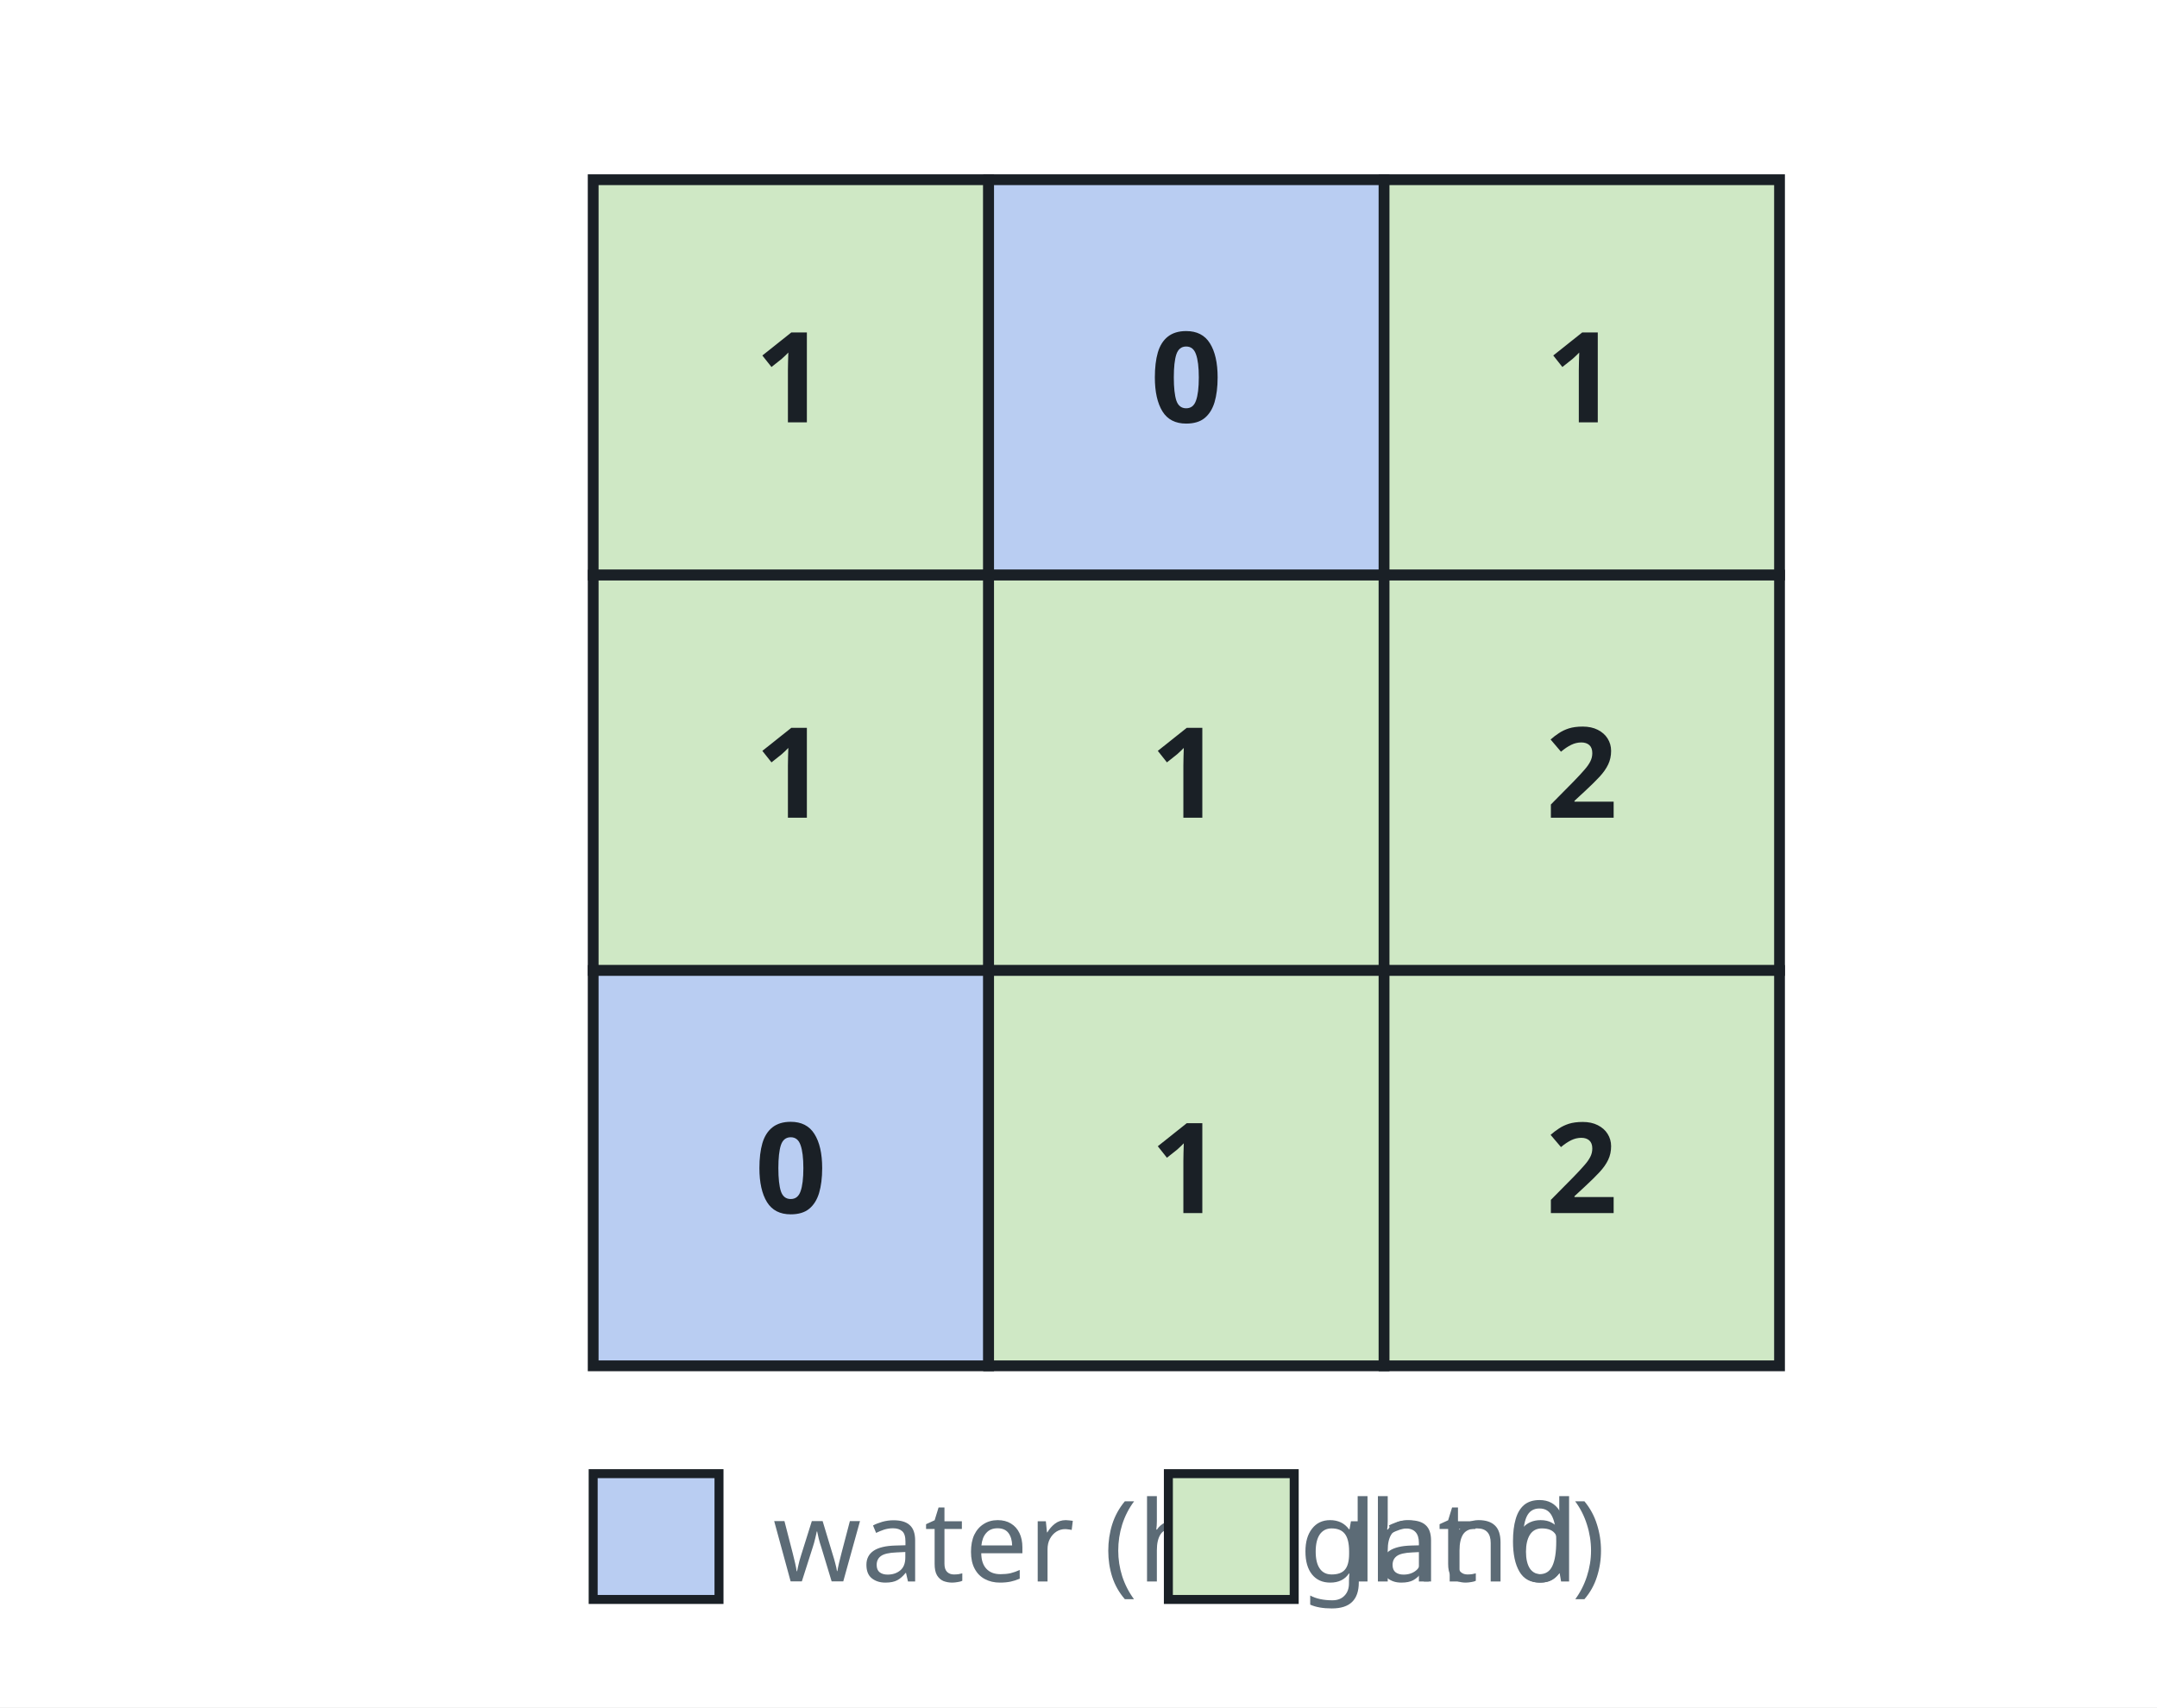
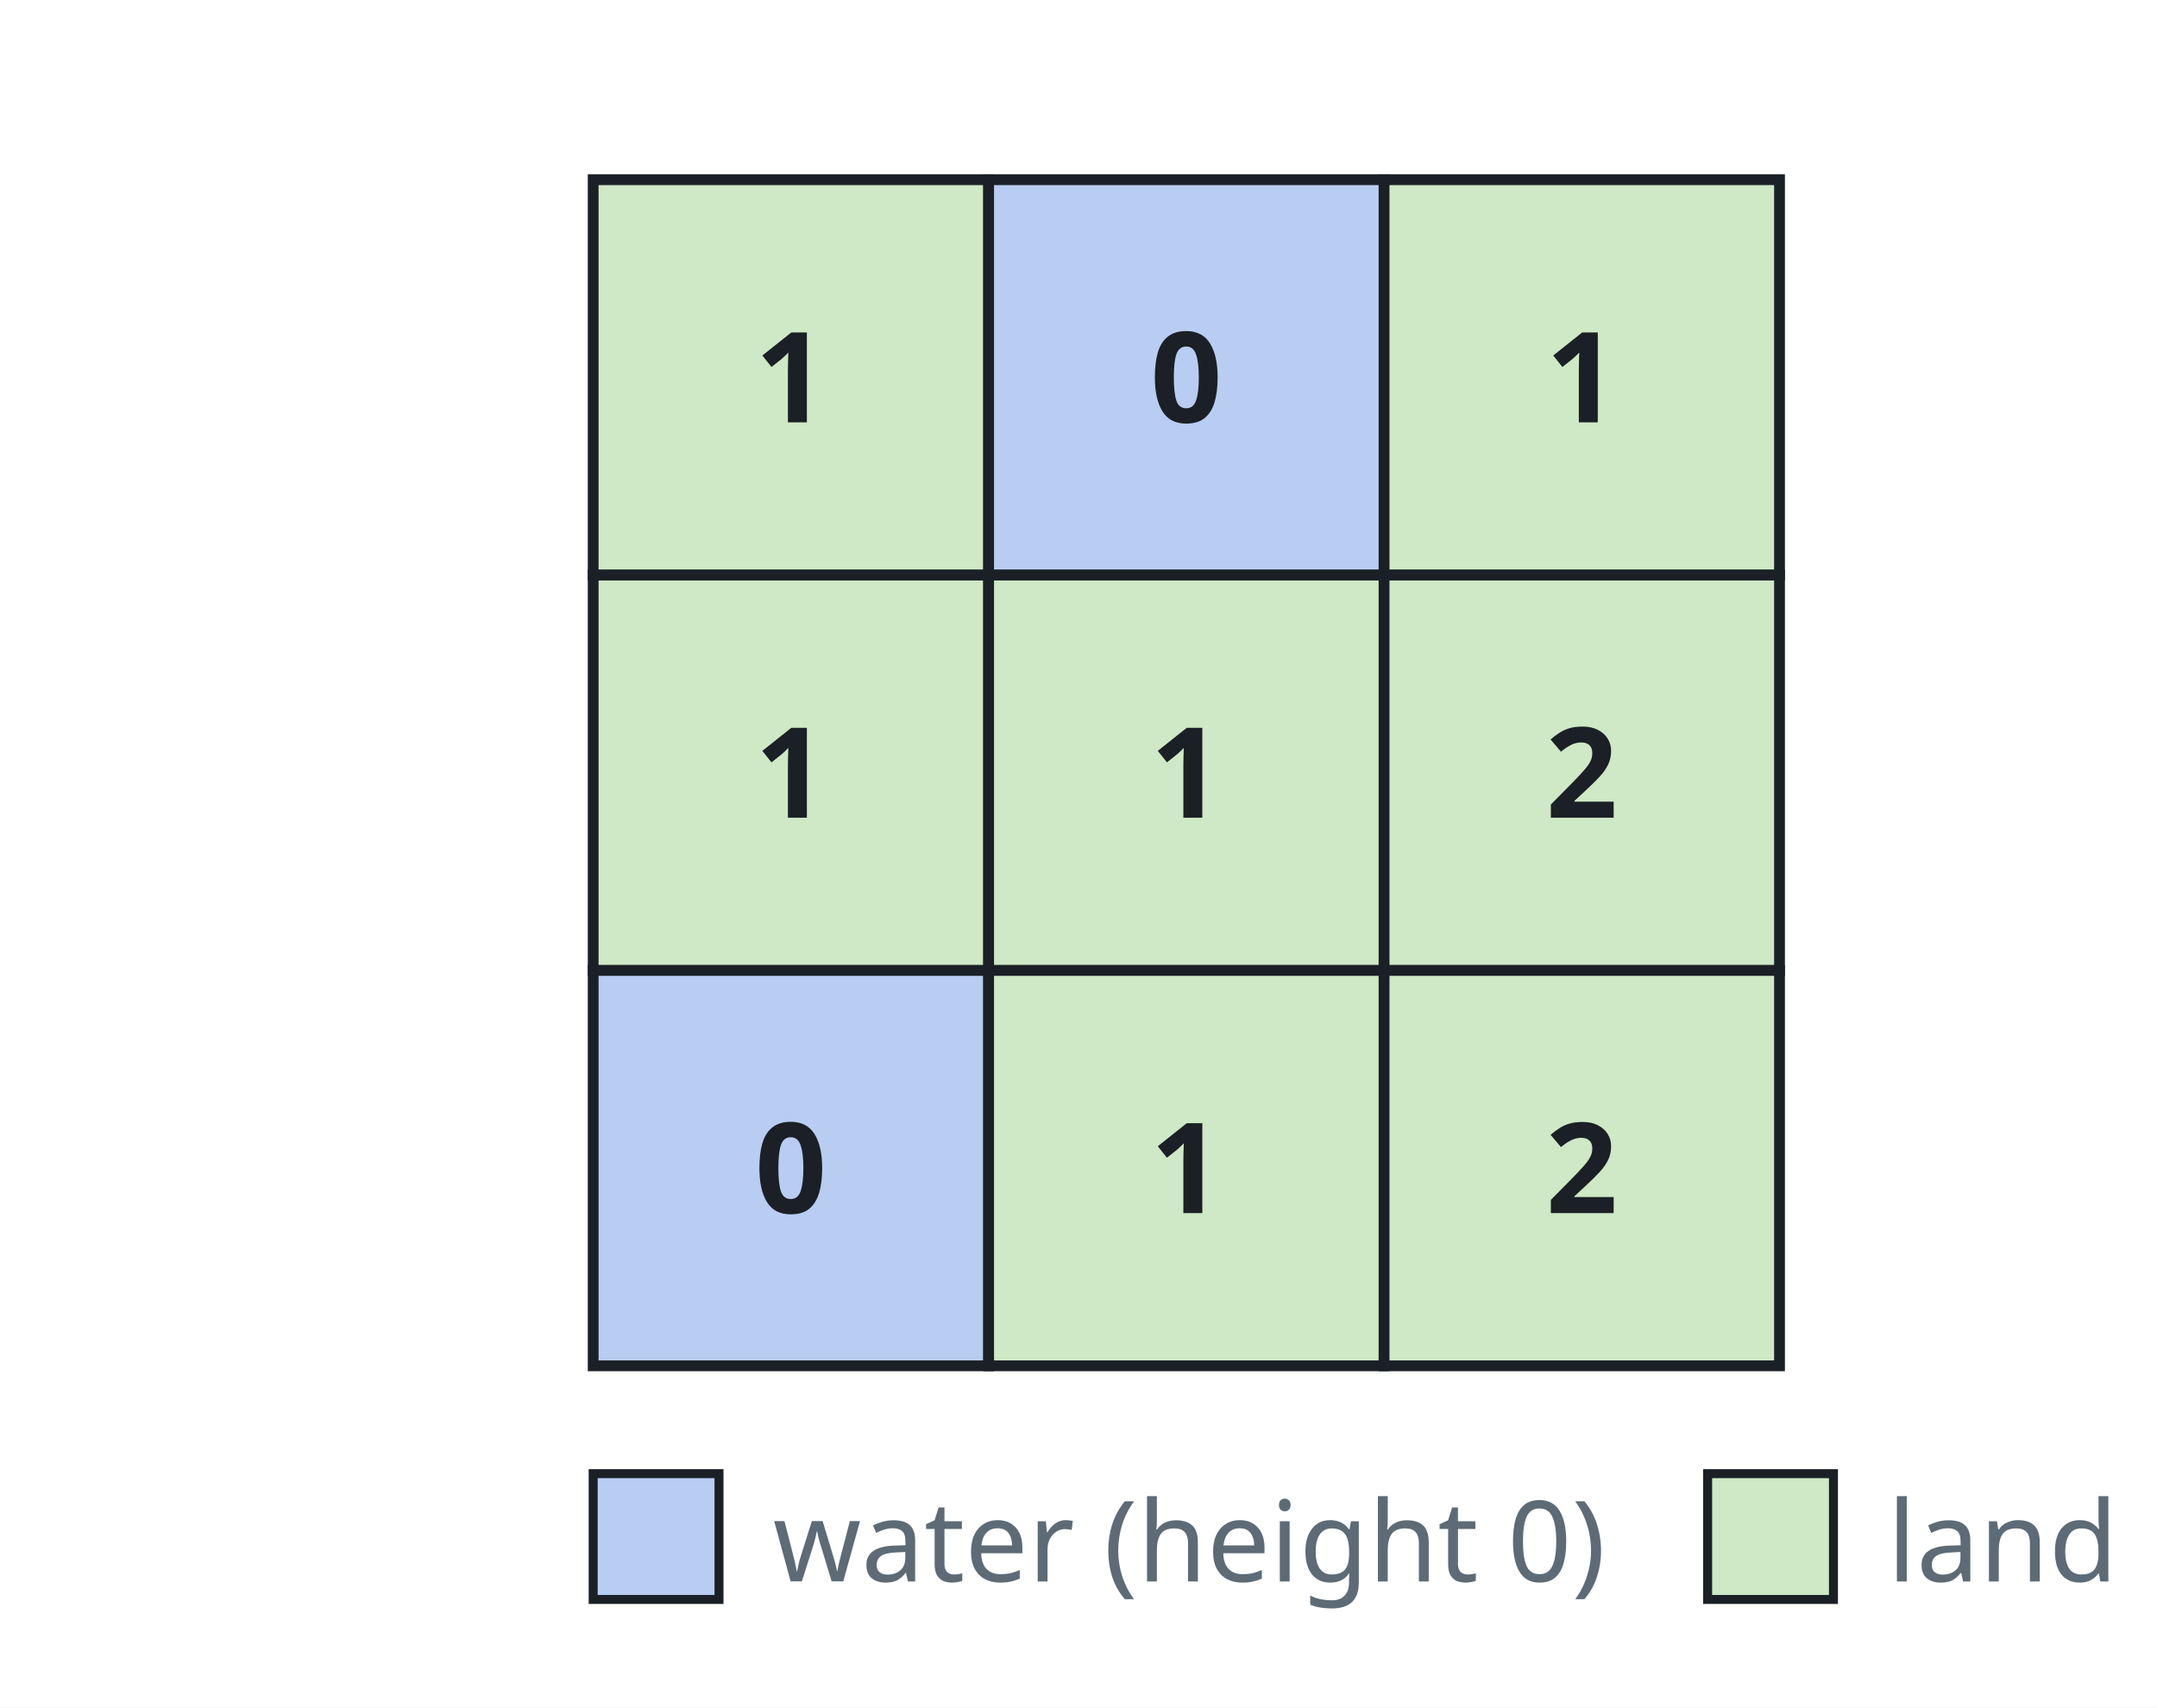
<svg xmlns="http://www.w3.org/2000/svg" viewBox="0 0 240 190" font-family="IBM Plex Sans, system-ui, sans-serif" font-size="14">
  <rect width="240" height="190" fill="#ffffff" />
  <g stroke="#1a2026" stroke-width="1.2">
    <rect x="66" y="20" width="44" height="44" fill="#cfe8c5" />
    <rect x="110" y="20" width="44" height="44" fill="#b9cdf2" />
    <rect x="154" y="20" width="44" height="44" fill="#cfe8c5" />
    <rect x="66" y="64" width="44" height="44" fill="#cfe8c5" />
    <rect x="110" y="64" width="44" height="44" fill="#cfe8c5" />
    <rect x="154" y="64" width="44" height="44" fill="#cfe8c5" />
    <rect x="66" y="108" width="44" height="44" fill="#b9cdf2" />
    <rect x="110" y="108" width="44" height="44" fill="#cfe8c5" />
    <rect x="154" y="108" width="44" height="44" fill="#cfe8c5" />
  </g>
  <g text-anchor="middle" fill="#1a2026" font-weight="600">
    <text x="88" y="47">1</text>
    <text x="132" y="47">0</text>
    <text x="176" y="47">1</text>
    <text x="88" y="91">1</text>
    <text x="132" y="91">1</text>
    <text x="176" y="91">2</text>
    <text x="88" y="135">0</text>
    <text x="132" y="135">1</text>
    <text x="176" y="135">2</text>
  </g>
  <rect x="66" y="164" width="14" height="14" fill="#b9cdf2" stroke="#1a2026" stroke-width="1" />
  <text x="86" y="176" fill="#5c6b76" font-size="12.5">water (height 0)</text>
-   <rect x="130" y="164" width="14" height="14" fill="#cfe8c5" stroke="#1a2026" stroke-width="1" />
-   <text x="150" y="176" fill="#5c6b76" font-size="12.5">land</text>
+   <rect x="190" y="164" width="14" height="14" fill="#cfe8c5" stroke="#1a2026" stroke-width="1" />
+   <text x="210" y="176" fill="#5c6b76" font-size="12.5">land</text>
</svg>
